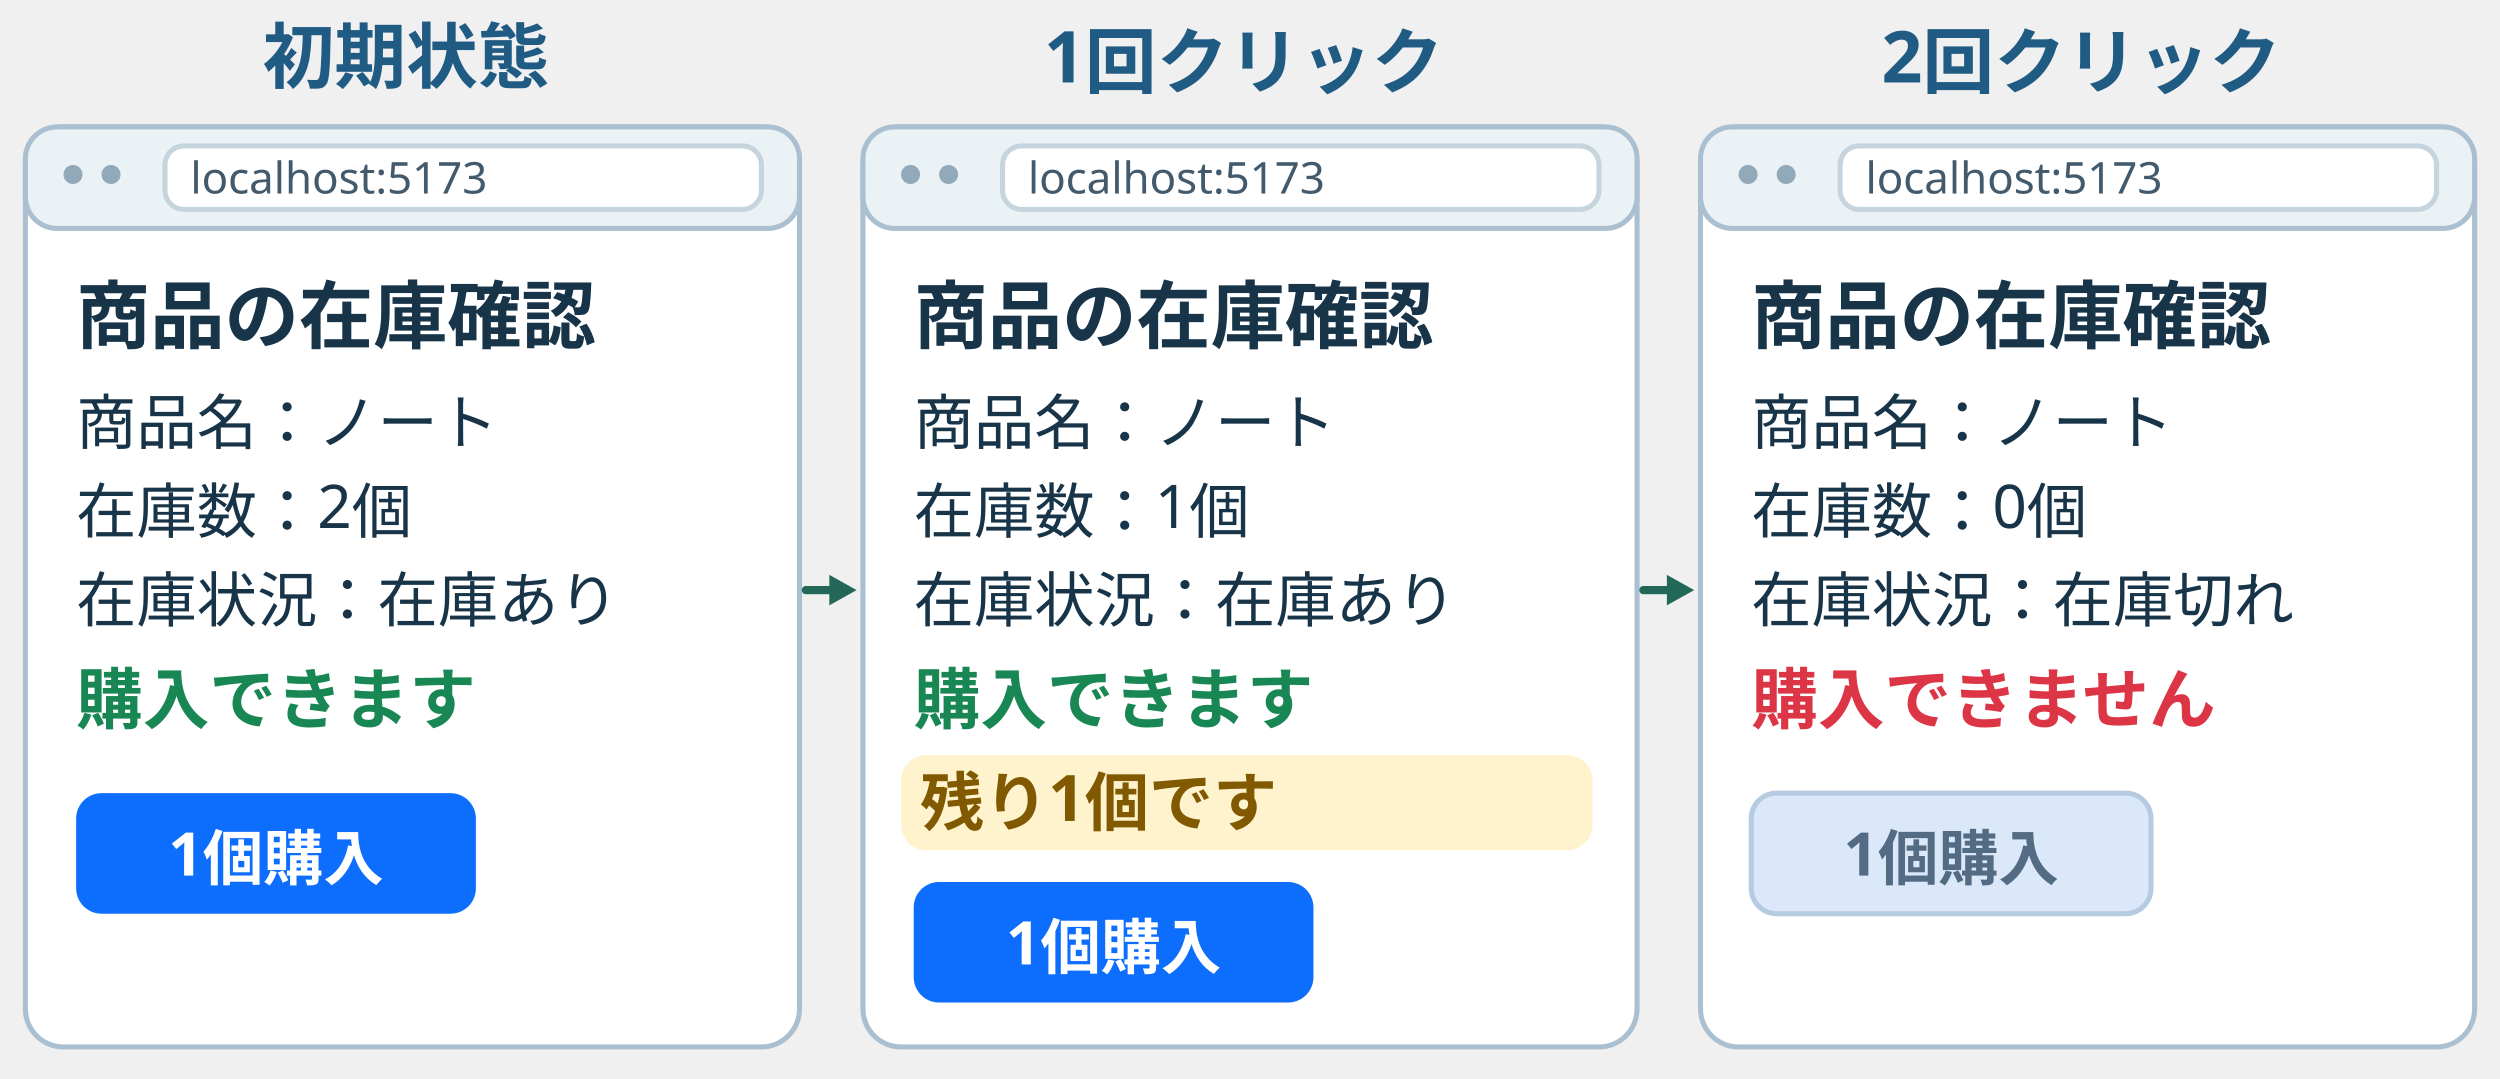
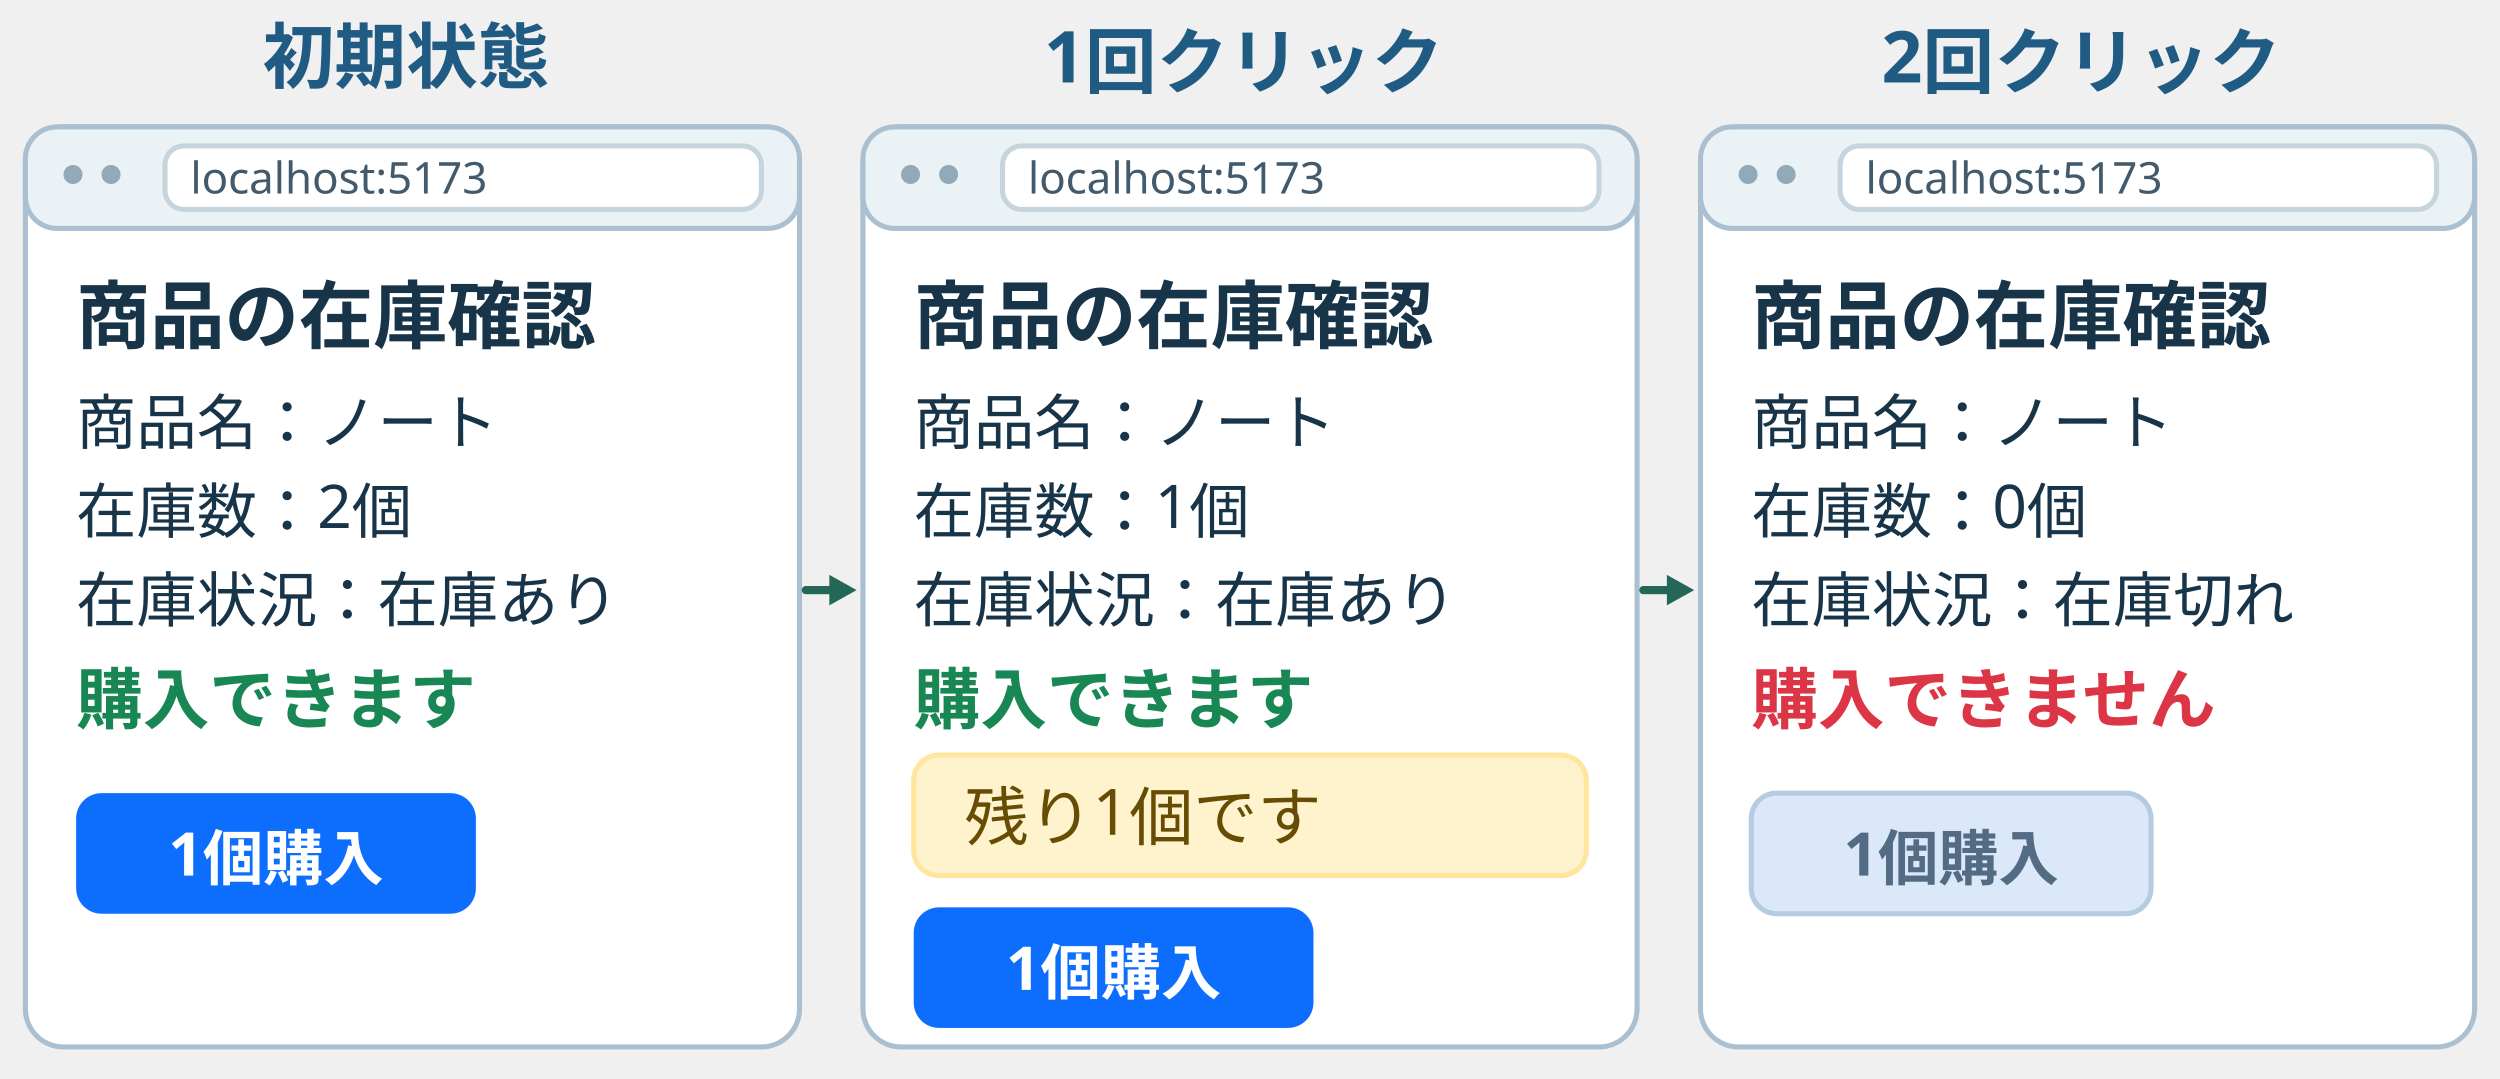
<svg xmlns="http://www.w3.org/2000/svg" width="394" height="170" viewBox="0 0 394 170">
  <text x="64" y="13" font-size="11.3" fill="#205b84" font-weight="700" text-anchor="middle" font-family="Meiryo, sans-serif">初期状態</text>
  <rect x="4" y="20" width="122" height="145" rx="6" fill="#ffffff" stroke="#aabfcf" stroke-width="0.8" />
  <rect x="4" y="20" width="122" height="16" rx="5" fill="#ebf2f6" stroke="#aabfcf" stroke-width="0.8" />
  <rect x="10" y="26" width="3" height="3" rx="1.5" fill="#91a9b8" stroke="none" stroke-width="0.8" />
  <rect x="16" y="26" width="3" height="3" rx="1.5" fill="#91a9b8" stroke="none" stroke-width="0.8" />
  <rect x="26" y="23" width="94" height="10" rx="3" fill="#ffffff" stroke="#c6d4de" stroke-width="0.8" />
  <text x="30" y="30.5" font-size="6.9" fill="#425a6b" font-weight="400" text-anchor="start" font-family="Meiryo, sans-serif">localhost:5173</text>
  <text x="12" y="54" font-size="11.7" fill="#183449" font-weight="700" text-anchor="start" font-family="Meiryo, sans-serif">商品の在庫確認</text>
  <text x="12" y="70" font-size="9.5" fill="#183449" font-weight="400" text-anchor="start" font-family="Meiryo, sans-serif">商品名：ノート</text>
  <text x="12" y="84" font-size="9.5" fill="#183449" font-weight="400" text-anchor="start" font-family="Meiryo, sans-serif">在庫数：2個</text>
  <text x="12" y="98" font-size="9.5" fill="#183449" font-weight="400" text-anchor="start" font-family="Meiryo, sans-serif">在庫状況：在庫あり</text>
  <text x="12" y="114" font-size="10.5" fill="#198754" font-weight="700" text-anchor="start" font-family="Meiryo, sans-serif">購入できます</text>
  <rect x="12" y="125" width="63" height="19" rx="4" fill="#0d6efd" stroke="none" stroke-width="0.8" />
  <text x="43.5" y="138" font-size="9.5" fill="#ffffff" font-weight="700" text-anchor="middle" font-family="Meiryo, sans-serif">1個購入</text>
  <path d="M 127 93 L 130.70 93.00" stroke="#226757" fill="none" stroke-width="1.3" stroke-linejoin="round" stroke-linecap="round" />
  <path d="M 135 93 L 130.70 90.60 L 130.70 95.40 Z" fill="#226757" />
  <text x="196" y="13" font-size="11.3" fill="#205b84" font-weight="700" text-anchor="middle" font-family="Meiryo, sans-serif">1回クリック</text>
  <rect x="136" y="20" width="122" height="145" rx="6" fill="#ffffff" stroke="#aabfcf" stroke-width="0.8" />
  <rect x="136" y="20" width="122" height="16" rx="5" fill="#ebf2f6" stroke="#aabfcf" stroke-width="0.8" />
  <rect x="142" y="26" width="3" height="3" rx="1.5" fill="#91a9b8" stroke="none" stroke-width="0.8" />
  <rect x="148" y="26" width="3" height="3" rx="1.5" fill="#91a9b8" stroke="none" stroke-width="0.8" />
  <rect x="158" y="23" width="94" height="10" rx="3" fill="#ffffff" stroke="#c6d4de" stroke-width="0.8" />
  <text x="162" y="30.5" font-size="6.9" fill="#425a6b" font-weight="400" text-anchor="start" font-family="Meiryo, sans-serif">localhost:5173</text>
  <text x="144" y="54" font-size="11.7" fill="#183449" font-weight="700" text-anchor="start" font-family="Meiryo, sans-serif">商品の在庫確認</text>
  <text x="144" y="70" font-size="9.5" fill="#183449" font-weight="400" text-anchor="start" font-family="Meiryo, sans-serif">商品名：ノート</text>
  <text x="144" y="84" font-size="9.5" fill="#183449" font-weight="400" text-anchor="start" font-family="Meiryo, sans-serif">在庫数：1個</text>
  <text x="144" y="98" font-size="9.5" fill="#183449" font-weight="400" text-anchor="start" font-family="Meiryo, sans-serif">在庫状況：在庫あり</text>
  <text x="144" y="114" font-size="10.5" fill="#198754" font-weight="700" text-anchor="start" font-family="Meiryo, sans-serif">購入できます</text>
-   <rect x="142" y="119" width="109" height="15" rx="4" fill="#fff3cd" stroke="none" stroke-width="0.8" />
-   <text x="145" y="130.1" font-size="10.1" fill="#805900" font-weight="700" text-anchor="start" font-family="Meiryo, sans-serif">残り1個です</text>
-   <rect x="144" y="139" width="63" height="19" rx="4" fill="#0d6efd" stroke="none" stroke-width="0.8" />
-   <text x="175.5" y="152" font-size="9.5" fill="#ffffff" font-weight="700" text-anchor="middle" font-family="Meiryo, sans-serif">1個購入</text>
+   <rect x="144" y="119" width="106" height="19" rx="4" fill="#fff3cd" stroke="#ffe69c" stroke-width="0.8" />
+   <text x="152" y="132.4" font-size="10.1" fill="#664d03" font-weight="400" text-anchor="start" font-family="Meiryo, sans-serif">残り1個です</text>
+   <rect x="144" y="143" width="63" height="19" rx="4" fill="#0d6efd" stroke="none" stroke-width="0.8" />
+   <text x="175.5" y="156" font-size="9.5" fill="#ffffff" font-weight="700" text-anchor="middle" font-family="Meiryo, sans-serif">1個購入</text>
  <path d="M 259 93 L 262.70 93.00" stroke="#226757" fill="none" stroke-width="1.3" stroke-linejoin="round" stroke-linecap="round" />
  <path d="M 267 93 L 262.70 90.60 L 262.70 95.40 Z" fill="#226757" />
  <text x="328" y="13" font-size="11.3" fill="#205b84" font-weight="700" text-anchor="middle" font-family="Meiryo, sans-serif">2回クリック</text>
  <rect x="268" y="20" width="122" height="145" rx="6" fill="#ffffff" stroke="#aabfcf" stroke-width="0.8" />
  <rect x="268" y="20" width="122" height="16" rx="5" fill="#ebf2f6" stroke="#aabfcf" stroke-width="0.8" />
  <rect x="274" y="26" width="3" height="3" rx="1.5" fill="#91a9b8" stroke="none" stroke-width="0.8" />
  <rect x="280" y="26" width="3" height="3" rx="1.5" fill="#91a9b8" stroke="none" stroke-width="0.8" />
  <rect x="290" y="23" width="94" height="10" rx="3" fill="#ffffff" stroke="#c6d4de" stroke-width="0.8" />
  <text x="294" y="30.5" font-size="6.9" fill="#425a6b" font-weight="400" text-anchor="start" font-family="Meiryo, sans-serif">localhost:5173</text>
  <text x="276" y="54" font-size="11.7" fill="#183449" font-weight="700" text-anchor="start" font-family="Meiryo, sans-serif">商品の在庫確認</text>
  <text x="276" y="70" font-size="9.5" fill="#183449" font-weight="400" text-anchor="start" font-family="Meiryo, sans-serif">商品名：ノート</text>
  <text x="276" y="84" font-size="9.5" fill="#183449" font-weight="400" text-anchor="start" font-family="Meiryo, sans-serif">在庫数：0個</text>
  <text x="276" y="98" font-size="9.5" fill="#183449" font-weight="400" text-anchor="start" font-family="Meiryo, sans-serif">在庫状況：在庫切れ</text>
  <text x="276" y="114" font-size="10.5" fill="#dc3545" font-weight="700" text-anchor="start" font-family="Meiryo, sans-serif">購入できません</text>
  <rect x="276" y="125" width="63" height="19" rx="4" fill="#dbe8f9" stroke="#b5cbe1" stroke-width="0.8" />
  <text x="307.5" y="138" font-size="9.5" fill="#536c84" font-weight="700" text-anchor="middle" font-family="Meiryo, sans-serif">1個購入</text>
</svg>
